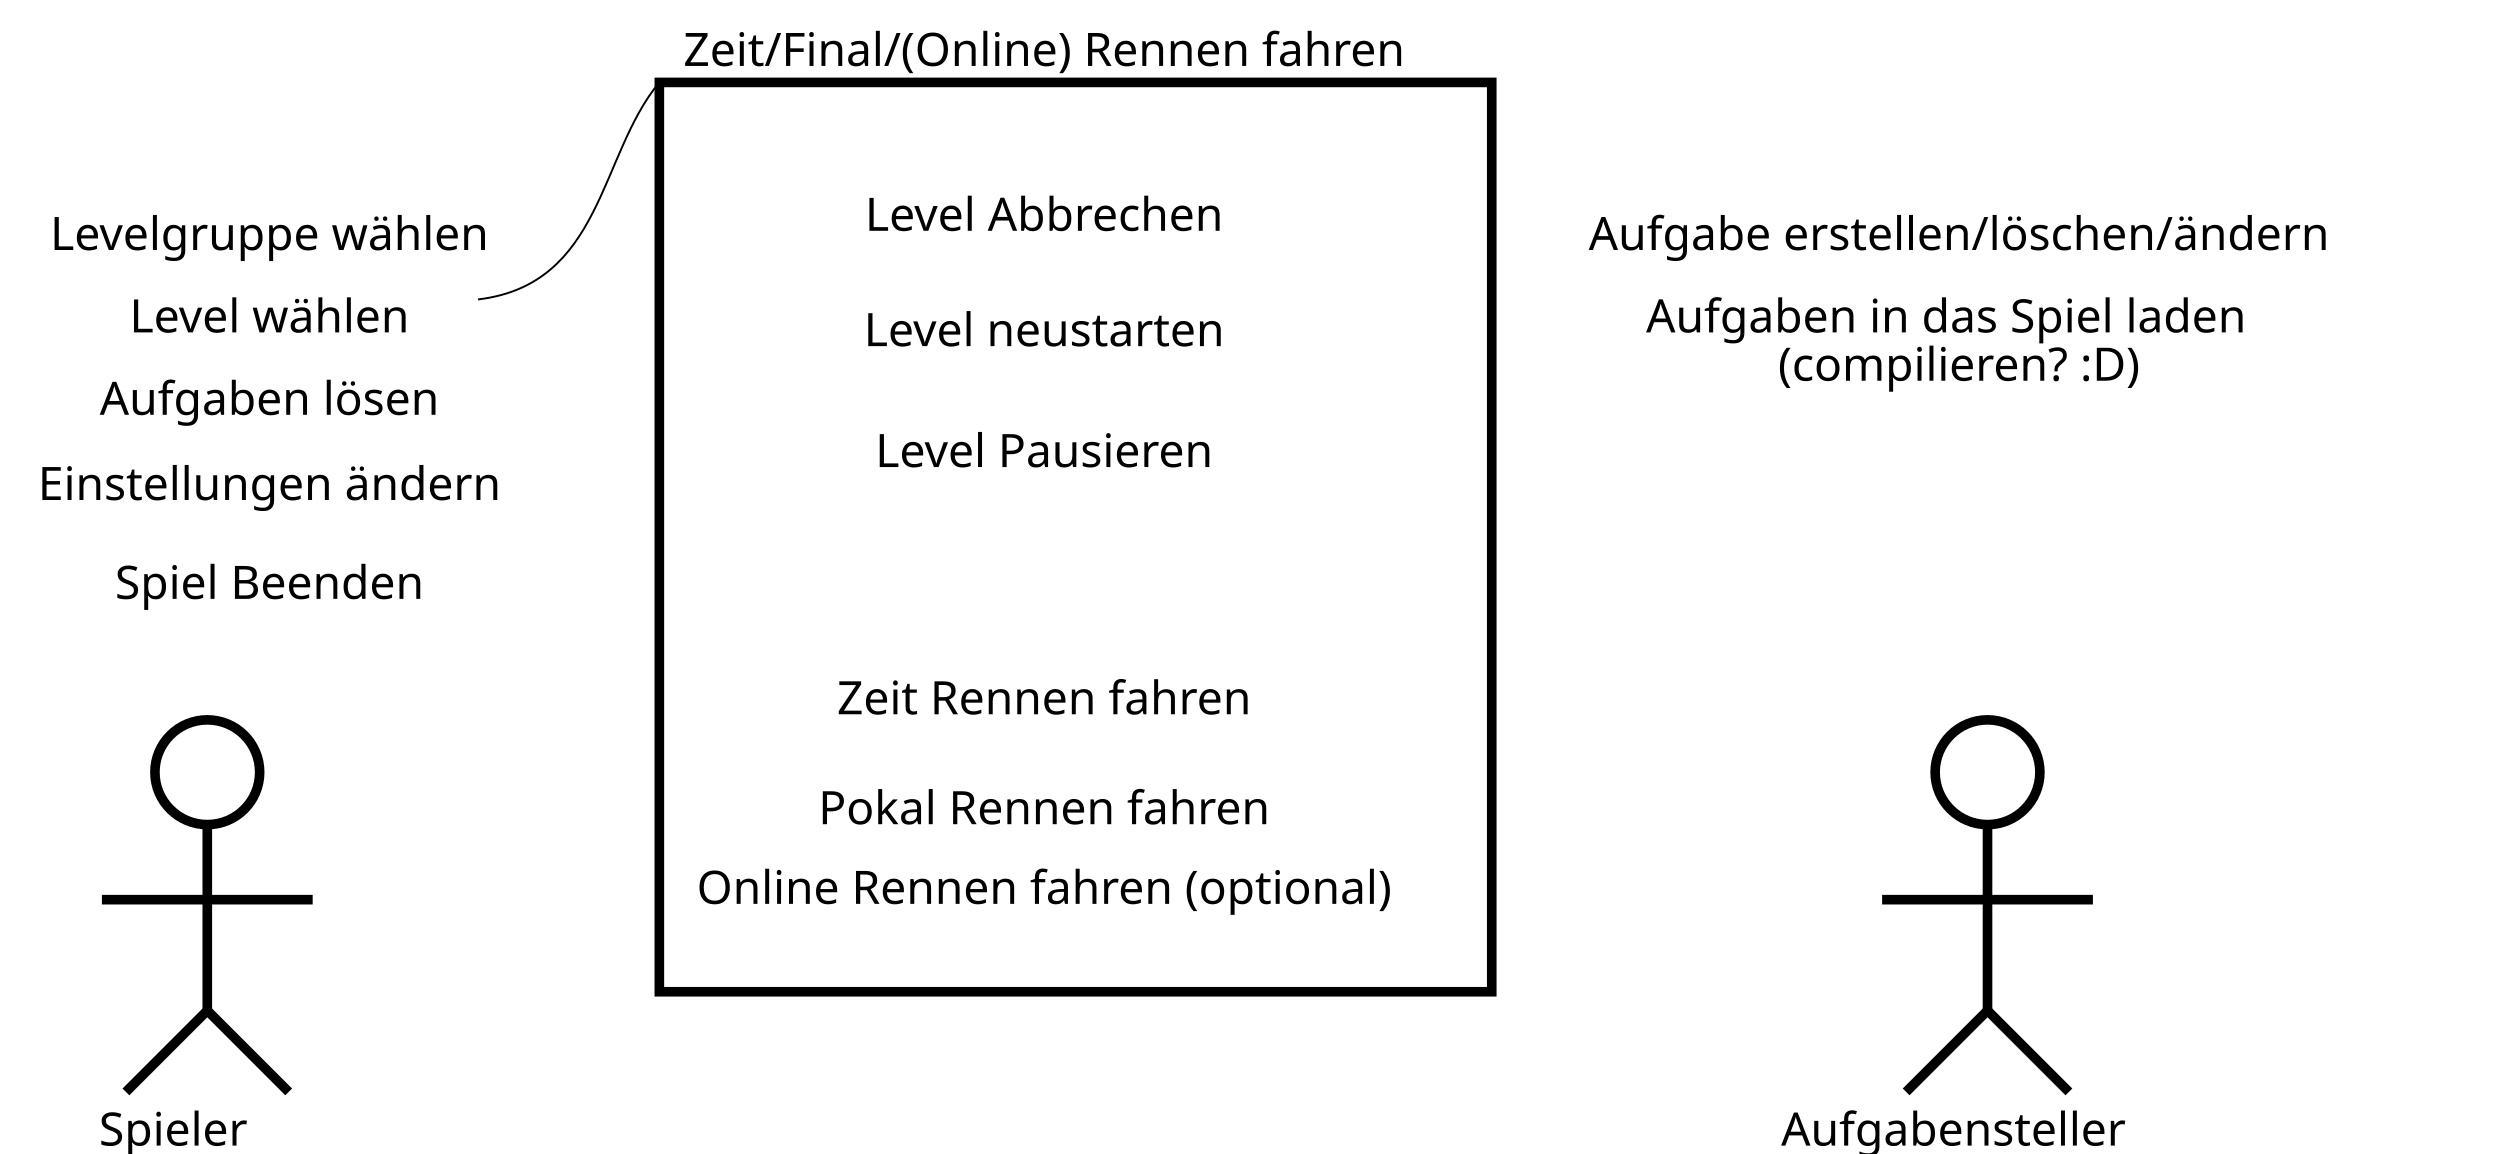
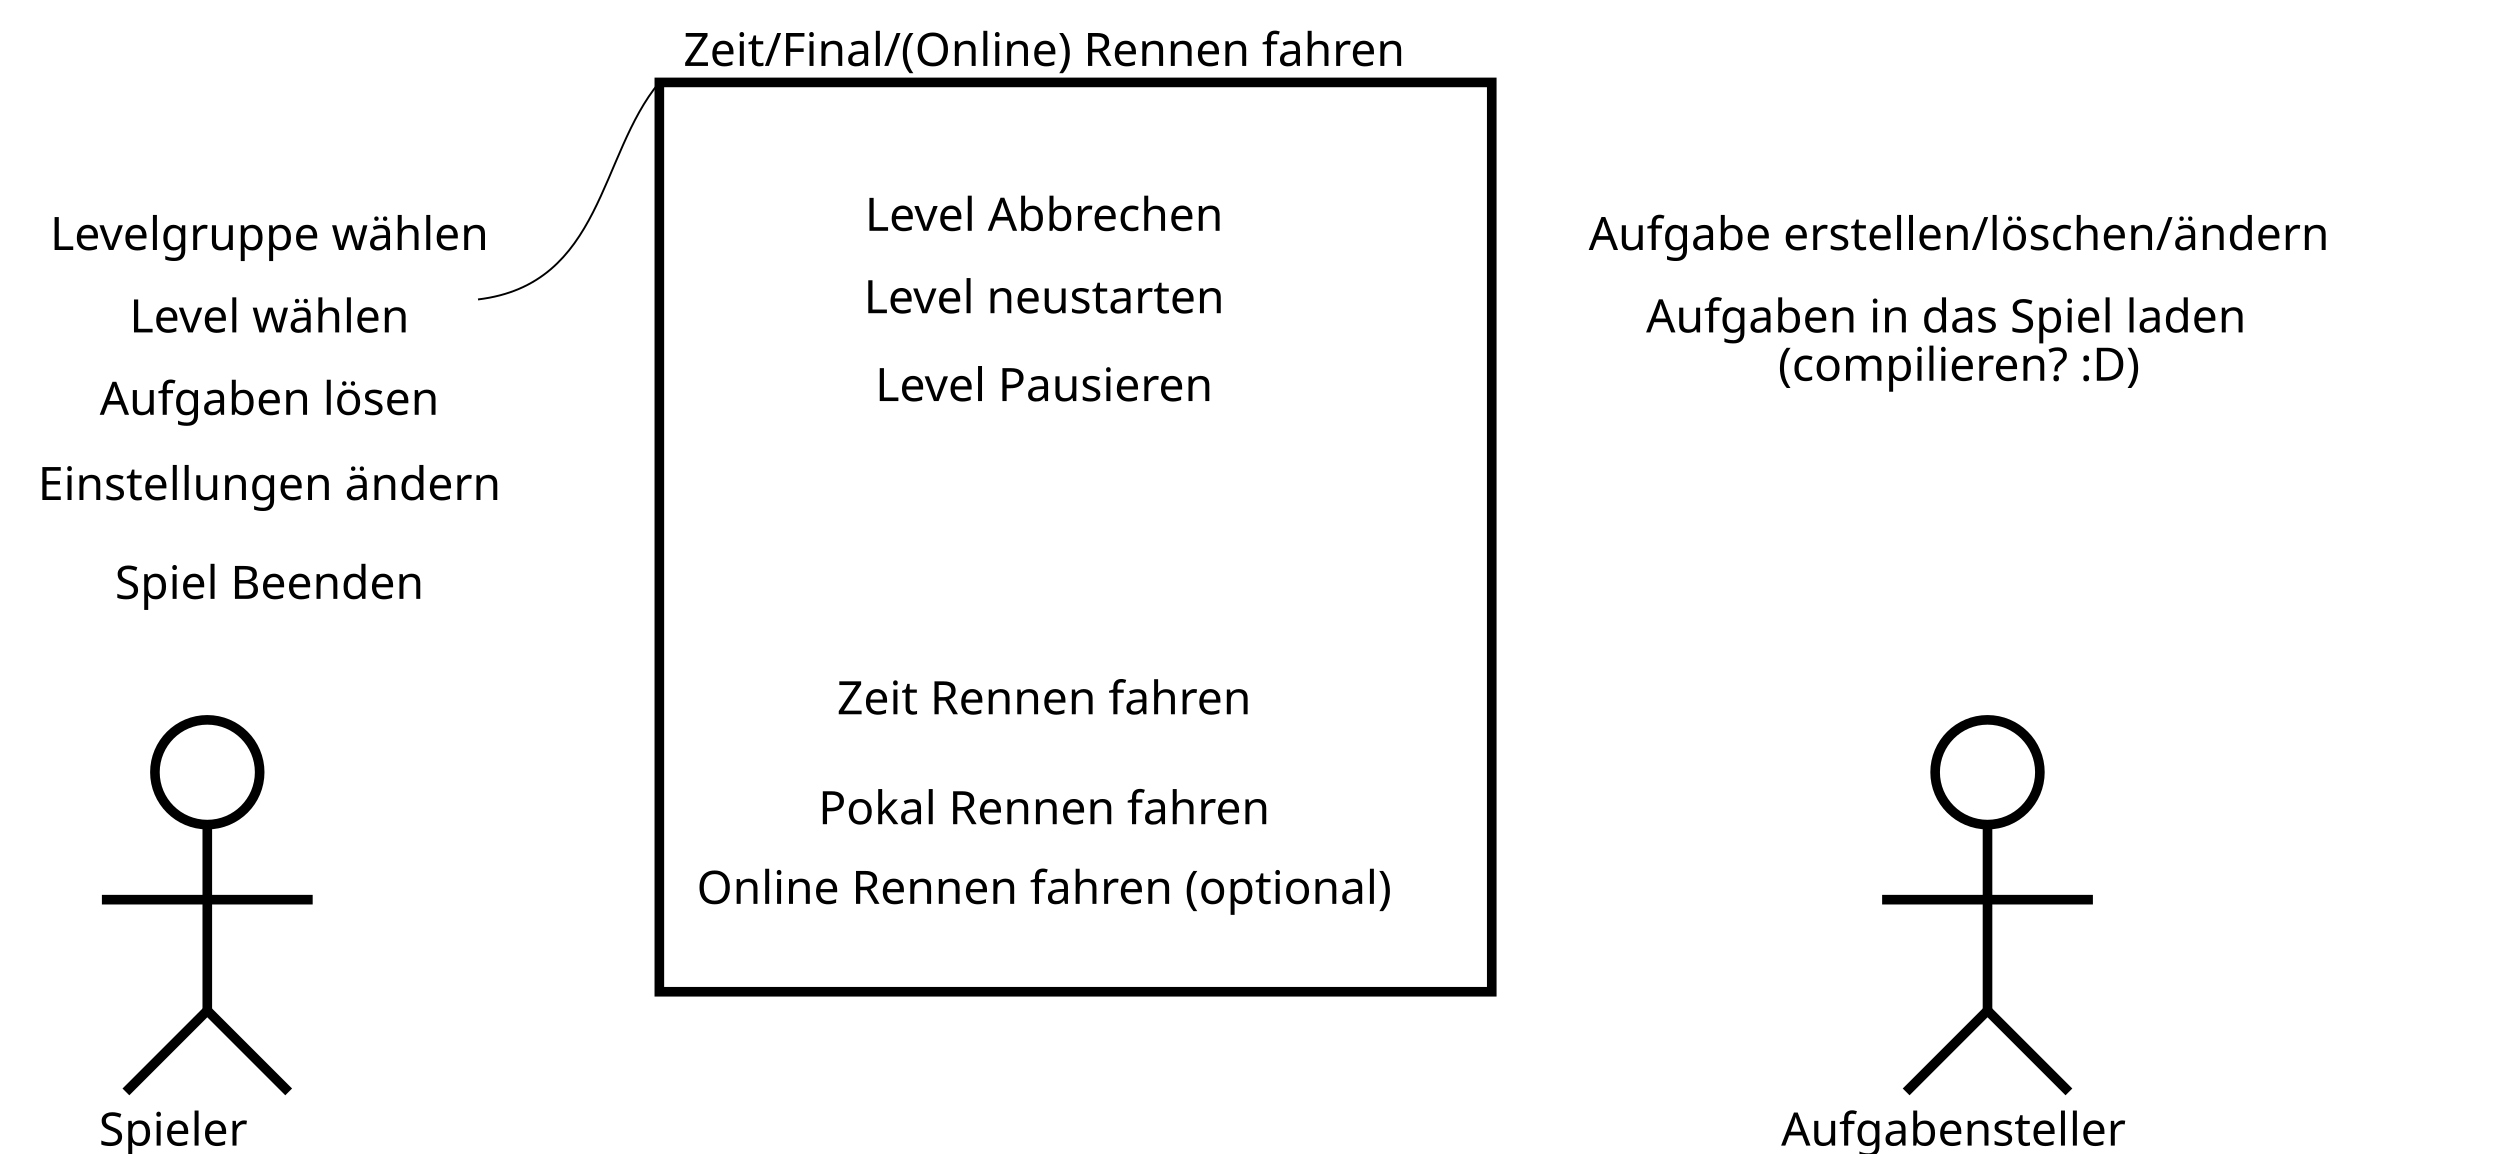
<svg xmlns="http://www.w3.org/2000/svg" width="1300" height="600" viewBox="0 0 343.958 158.75" version="1.1" id="svg8">
  <defs id="defs2" />
  <g id="layer1" transform="translate(0,-138.25)">
    <g id="g4555" transform="translate(-1.889881,35.15179)">
      <circle r="7.206" cy="209.345" cx="30.41" id="path4487" style="opacity:1;fill:none;fill-opacity:1;fill-rule:nonzero;stroke:#000000;stroke-width:1.323;stroke-linecap:square;stroke-linejoin:miter;stroke-miterlimit:4;stroke-dasharray:none;stroke-dashoffset:0;stroke-opacity:1" />
      <path id="path4497" d="M 44.909,226.878 H 15.91" style="fill:none;fill-rule:evenodd;stroke:#000000;stroke-width:1.323;stroke-linecap:butt;stroke-linejoin:miter;stroke-miterlimit:4;stroke-dasharray:none;stroke-opacity:1" />
      <path style="fill:none;fill-rule:evenodd;stroke:#000000;stroke-width:1.323;stroke-linecap:butt;stroke-linejoin:miter;stroke-miterlimit:4;stroke-dasharray:none;stroke-opacity:1" d="m 30.41,216.084 v 26.758" id="path4499" />
      <path style="fill:none;fill-rule:evenodd;stroke:#000000;stroke-width:1.323;stroke-linecap:butt;stroke-linejoin:miter;stroke-miterlimit:4;stroke-dasharray:none;stroke-opacity:1" d="m 19.212,253.327 11.198,-11.198 11.198,11.198" id="path4503" />
    </g>
    <text xml:space="preserve" style="font-style:normal;font-variant:normal;font-weight:normal;font-stretch:normal;font-size:6.35px;line-height:6.615px;font-family:Arial;-inkscape-font-specification:Arial;text-align:center;text-anchor:middle;opacity:1;fill:#000000;fill-opacity:1;fill-rule:nonzero;stroke:none;stroke-width:1.323;stroke-linecap:square;stroke-linejoin:miter;stroke-miterlimit:4;stroke-dasharray:none;stroke-dashoffset:0;stroke-opacity:1" x="41.483" y="183.985" id="text4511">
      <tspan id="tspan4509" x="41.483" y="183.985" style="font-style:normal;font-variant:normal;font-weight:normal;font-stretch:normal;font-size:6.35px;font-family:'Arial Black';-inkscape-font-specification:'Arial Black, ';fill:#000000;fill-opacity:1;stroke:none;stroke-width:1.323">Level wählen</tspan>
    </text>
    <text id="text4515" y="207.042" x="41.483" style="font-style:normal;font-variant:normal;font-weight:normal;font-stretch:normal;font-size:6.35px;line-height:6.615px;font-family:Arial;-inkscape-font-specification:Arial;text-align:center;text-anchor:middle;opacity:1;fill:#000000;fill-opacity:1;fill-rule:nonzero;stroke:none;stroke-width:1.323;stroke-linecap:square;stroke-linejoin:miter;stroke-miterlimit:4;stroke-dasharray:none;stroke-dashoffset:0;stroke-opacity:1" xml:space="preserve">
      <tspan style="font-style:normal;font-variant:normal;font-weight:normal;font-stretch:normal;font-size:6.35px;font-family:'Arial Black';-inkscape-font-specification:'Arial Black, ';fill:#000000;fill-opacity:1;stroke:none;stroke-width:1.323" y="207.042" x="41.483" id="tspan4513">Einstellungen ändern</tspan>
    </text>
    <text id="text4519" y="220.649" x="41.483" style="font-style:normal;font-variant:normal;font-weight:normal;font-stretch:normal;font-size:6.35px;line-height:6.615px;font-family:Arial;-inkscape-font-specification:Arial;text-align:center;text-anchor:middle;opacity:1;fill:#000000;fill-opacity:1;fill-rule:nonzero;stroke:none;stroke-width:1.323;stroke-linecap:square;stroke-linejoin:miter;stroke-miterlimit:4;stroke-dasharray:none;stroke-dashoffset:0;stroke-opacity:1" xml:space="preserve">
      <tspan style="font-style:normal;font-variant:normal;font-weight:normal;font-stretch:normal;font-size:6.35px;font-family:'Arial Black';-inkscape-font-specification:'Arial Black, ';fill:#000000;fill-opacity:1;stroke:none;stroke-width:1.323" y="220.649" x="41.483" id="tspan4517">Spiel Beenden</tspan>
    </text>
    <rect style="opacity:1;fill:none;fill-opacity:1;fill-rule:nonzero;stroke:#000000;stroke-width:1.323;stroke-linecap:square;stroke-linejoin:miter;stroke-miterlimit:4;stroke-dasharray:none;stroke-dashoffset:0;stroke-opacity:1" id="rect4525" width="114.527" height="125.11" x="90.714" y="149.589" />
    <text id="text4529" y="170" x="148.072" style="font-style:normal;font-variant:normal;font-weight:normal;font-stretch:normal;font-size:6.35px;line-height:6.615px;font-family:Arial;-inkscape-font-specification:Arial;text-align:center;text-anchor:middle;opacity:1;fill:#000000;fill-opacity:1;fill-rule:nonzero;stroke:none;stroke-width:1.323;stroke-linecap:square;stroke-linejoin:miter;stroke-miterlimit:4;stroke-dasharray:none;stroke-dashoffset:0;stroke-opacity:1" xml:space="preserve">
      <tspan style="font-style:normal;font-variant:normal;font-weight:normal;font-stretch:normal;font-size:6.35px;font-family:'Arial Black';-inkscape-font-specification:'Arial Black, ';fill:#000000;fill-opacity:1;stroke:none;stroke-width:1.323" y="170" x="148.072" id="tspan4527">Level Abbrechen</tspan>
    </text>
-     <text xml:space="preserve" style="font-style:normal;font-variant:normal;font-weight:normal;font-stretch:normal;font-size:6.35px;line-height:6.615px;font-family:Arial;-inkscape-font-specification:Arial;text-align:center;text-anchor:middle;opacity:1;fill:#000000;fill-opacity:1;fill-rule:nonzero;stroke:none;stroke-width:1.323;stroke-linecap:square;stroke-linejoin:miter;stroke-miterlimit:4;stroke-dasharray:none;stroke-dashoffset:0;stroke-opacity:1" x="148.072" y="202.506" id="text4533">
-       <tspan id="tspan4531" x="148.072" y="202.506" style="font-style:normal;font-variant:normal;font-weight:normal;font-stretch:normal;font-size:6.35px;font-family:'Arial Black';-inkscape-font-specification:'Arial Black, ';fill:#000000;fill-opacity:1;stroke:none;stroke-width:1.323">Level Pausieren</tspan>
+     <text xml:space="preserve" style="font-style:normal;font-variant:normal;font-weight:normal;font-stretch:normal;font-size:6.35px;line-height:6.615px;font-family:Arial;-inkscape-font-specification:Arial;text-align:center;text-anchor:middle;opacity:1;fill:#000000;fill-opacity:1;fill-rule:nonzero;stroke:none;stroke-width:1.323;stroke-linecap:square;stroke-linejoin:miter;stroke-miterlimit:4;stroke-dasharray:none;stroke-dashoffset:0;stroke-opacity:1" x="148.072" y="193.434" id="text4533">
+       <tspan id="tspan4531" x="148.072" y="193.434" style="font-style:normal;font-variant:normal;font-weight:normal;font-stretch:normal;font-size:6.35px;font-family:'Arial Black';-inkscape-font-specification:'Arial Black, ';fill:#000000;fill-opacity:1;stroke:none;stroke-width:1.323">Level Pausieren</tspan>
    </text>
-     <text xml:space="preserve" style="font-style:normal;font-variant:normal;font-weight:normal;font-stretch:normal;font-size:6.35px;line-height:6.615px;font-family:Arial;-inkscape-font-specification:Arial;text-align:center;text-anchor:middle;opacity:1;fill:#000000;fill-opacity:1;fill-rule:nonzero;stroke:none;stroke-width:1.323;stroke-linecap:square;stroke-linejoin:miter;stroke-miterlimit:4;stroke-dasharray:none;stroke-dashoffset:0;stroke-opacity:1" x="148.072" y="185.875" id="text4537">
-       <tspan id="tspan4535" x="148.072" y="185.875" style="font-style:normal;font-variant:normal;font-weight:normal;font-stretch:normal;font-size:6.35px;font-family:'Arial Black';-inkscape-font-specification:'Arial Black, ';fill:#000000;fill-opacity:1;stroke:none;stroke-width:1.323">Level neustarten</tspan>
+     <text xml:space="preserve" style="font-style:normal;font-variant:normal;font-weight:normal;font-stretch:normal;font-size:6.35px;line-height:6.615px;font-family:Arial;-inkscape-font-specification:Arial;text-align:center;text-anchor:middle;opacity:1;fill:#000000;fill-opacity:1;fill-rule:nonzero;stroke:none;stroke-width:1.323;stroke-linecap:square;stroke-linejoin:miter;stroke-miterlimit:4;stroke-dasharray:none;stroke-dashoffset:0;stroke-opacity:1" x="148.072" y="181.339" id="text4537">
+       <tspan id="tspan4535" x="148.072" y="181.339" style="font-style:normal;font-variant:normal;font-weight:normal;font-stretch:normal;font-size:6.35px;font-family:'Arial Black';-inkscape-font-specification:'Arial Black, ';fill:#000000;fill-opacity:1;stroke:none;stroke-width:1.323">Level neustarten</tspan>
    </text>
    <text id="text4541" y="236.524" x="148.072" style="font-style:normal;font-variant:normal;font-weight:normal;font-stretch:normal;font-size:6.35px;line-height:6.615px;font-family:Arial;-inkscape-font-specification:Arial;text-align:center;text-anchor:middle;opacity:1;fill:#000000;fill-opacity:1;fill-rule:nonzero;stroke:none;stroke-width:1.323;stroke-linecap:square;stroke-linejoin:miter;stroke-miterlimit:4;stroke-dasharray:none;stroke-dashoffset:0;stroke-opacity:1" xml:space="preserve">
      <tspan style="font-style:normal;font-variant:normal;font-weight:normal;font-stretch:normal;font-size:6.35px;font-family:'Arial Black';-inkscape-font-specification:'Arial Black, ';fill:#000000;fill-opacity:1;stroke:none;stroke-width:1.323" y="236.524" x="148.072" id="tspan4539">Zeit Rennen fahren</tspan>
    </text>
    <text xml:space="preserve" style="font-style:normal;font-variant:normal;font-weight:normal;font-stretch:normal;font-size:6.35px;line-height:6.615px;font-family:Arial;-inkscape-font-specification:Arial;text-align:center;text-anchor:middle;opacity:1;fill:#000000;fill-opacity:1;fill-rule:nonzero;stroke:none;stroke-width:1.323;stroke-linecap:square;stroke-linejoin:miter;stroke-miterlimit:4;stroke-dasharray:none;stroke-dashoffset:0;stroke-opacity:1" x="148.072" y="251.643" id="text4545">
      <tspan id="tspan4543" x="148.072" y="251.643" style="font-style:normal;font-variant:normal;font-weight:normal;font-stretch:normal;font-size:6.35px;font-family:'Arial Black';-inkscape-font-specification:'Arial Black, ';fill:#000000;fill-opacity:1;stroke:none;stroke-width:1.323">Pokal Rennen fahren</tspan>
    </text>
    <text id="text4549" y="262.604" x="148.072" style="font-style:normal;font-variant:normal;font-weight:normal;font-stretch:normal;font-size:6.35px;line-height:6.615px;font-family:Arial;-inkscape-font-specification:Arial;text-align:center;text-anchor:middle;opacity:1;fill:#000000;fill-opacity:1;fill-rule:nonzero;stroke:none;stroke-width:1.323;stroke-linecap:square;stroke-linejoin:miter;stroke-miterlimit:4;stroke-dasharray:none;stroke-dashoffset:0;stroke-opacity:1" xml:space="preserve">
      <tspan style="font-style:normal;font-variant:normal;font-weight:normal;font-stretch:normal;font-size:6.35px;font-family:'Arial Black';-inkscape-font-specification:'Arial Black, ';fill:#000000;fill-opacity:1;stroke:none;stroke-width:1.323" y="262.604" x="148.072" id="tspan4547">Online Rennen fahren (optional)</tspan>
    </text>
    <text xml:space="preserve" style="font-style:normal;font-variant:normal;font-weight:normal;font-stretch:normal;font-size:6.35px;line-height:6.615px;font-family:Arial;-inkscape-font-specification:Arial;text-align:center;text-anchor:middle;opacity:1;fill:#000000;fill-opacity:1;fill-rule:nonzero;stroke:none;stroke-width:1.323;stroke-linecap:square;stroke-linejoin:miter;stroke-miterlimit:4;stroke-dasharray:none;stroke-dashoffset:0;stroke-opacity:1" x="148.072" y="147.321" id="text4578">
      <tspan id="tspan4576" x="148.072" y="147.321" style="font-style:normal;font-variant:normal;font-weight:normal;font-stretch:normal;font-size:6.35px;font-family:'Arial Black';-inkscape-font-specification:'Arial Black, ';fill:#000000;fill-opacity:1;stroke:none;stroke-width:1.323">Zeit/Final/(Online) Rennen fahren</tspan>
    </text>
    <path style="fill:none;fill-rule:evenodd;stroke:#000000;stroke-width:0.265px;stroke-linecap:butt;stroke-linejoin:miter;stroke-opacity:1" d="m 65.768,179.449 c 17.192,-2.063 16.647,-19.892 24.946,-29.86" id="path4580" />
    <text id="text4584" y="172.646" x="41.483" style="font-style:normal;font-variant:normal;font-weight:normal;font-stretch:normal;font-size:6.35px;line-height:6.615px;font-family:Arial;-inkscape-font-specification:Arial;text-align:center;text-anchor:middle;opacity:1;fill:#000000;fill-opacity:1;fill-rule:nonzero;stroke:none;stroke-width:1.323;stroke-linecap:square;stroke-linejoin:miter;stroke-miterlimit:4;stroke-dasharray:none;stroke-dashoffset:0;stroke-opacity:1" xml:space="preserve">
      <tspan style="font-style:normal;font-variant:normal;font-weight:normal;font-stretch:normal;font-size:6.35px;font-family:'Arial Black';-inkscape-font-specification:'Arial Black, ';fill:#000000;fill-opacity:1;stroke:none;stroke-width:1.323" y="172.646" x="41.483" id="tspan4582">Levelgruppe wählen</tspan>
    </text>
    <g transform="translate(236.9911,35.15179)" id="g4523">
      <circle style="opacity:1;fill:none;fill-opacity:1;fill-rule:nonzero;stroke:#000000;stroke-width:1.323;stroke-linecap:square;stroke-linejoin:miter;stroke-miterlimit:4;stroke-dasharray:none;stroke-dashoffset:0;stroke-opacity:1" id="circle4515" cx="36.457" cy="209.345" r="7.206" />
      <path style="fill:none;fill-rule:evenodd;stroke:#000000;stroke-width:1.323;stroke-linecap:butt;stroke-linejoin:miter;stroke-miterlimit:4;stroke-dasharray:none;stroke-opacity:1" d="M 50.957,226.878 H 21.958" id="path4517" />
      <path id="path4519" d="m 36.457,216.084 v 26.758" style="fill:none;fill-rule:evenodd;stroke:#000000;stroke-width:1.323;stroke-linecap:butt;stroke-linejoin:miter;stroke-miterlimit:4;stroke-dasharray:none;stroke-opacity:1" />
      <path id="path4521" d="m 25.26,253.327 11.198,-11.198 11.198,11.198" style="fill:none;fill-rule:evenodd;stroke:#000000;stroke-width:1.323;stroke-linecap:butt;stroke-linejoin:miter;stroke-miterlimit:4;stroke-dasharray:none;stroke-opacity:1" />
    </g>
    <text id="text4527" y="295.866" x="27.97" style="font-style:normal;font-variant:normal;font-weight:normal;font-stretch:normal;font-size:6.35px;line-height:6.615px;font-family:'Arial Black';-inkscape-font-specification:'Arial Black, ';text-align:center;text-anchor:middle;opacity:1;fill:#000000;fill-opacity:1;fill-rule:nonzero;stroke:none;stroke-width:1.323;stroke-linecap:square;stroke-linejoin:miter;stroke-miterlimit:4;stroke-dasharray:none;stroke-dashoffset:0;stroke-opacity:1" xml:space="preserve">
      <tspan style="fill:#000000;fill-opacity:1;stroke:none;stroke-width:1.323" y="295.866" x="27.97" id="tspan4525">Spieler</tspan>
    </text>
    <text xml:space="preserve" style="font-style:normal;font-variant:normal;font-weight:normal;font-stretch:normal;font-size:6.35px;line-height:6.615px;font-family:'Arial Black';-inkscape-font-specification:'Arial Black, ';text-align:center;text-anchor:middle;opacity:1;fill:#000000;fill-opacity:1;fill-rule:nonzero;stroke:none;stroke-width:1.323;stroke-linecap:square;stroke-linejoin:miter;stroke-miterlimit:4;stroke-dasharray:none;stroke-dashoffset:0;stroke-opacity:1" x="272.899" y="295.866" id="text4531">
      <tspan id="tspan4529" x="272.899" y="295.866" style="fill:#000000;fill-opacity:1;stroke:none;stroke-width:1.323">Aufgabensteller</tspan>
    </text>
    <text id="text4535" y="195.324" x="41.483" style="font-style:normal;font-variant:normal;font-weight:normal;font-stretch:normal;font-size:6.35px;line-height:6.615px;font-family:Arial;-inkscape-font-specification:Arial;text-align:center;text-anchor:middle;opacity:1;fill:#000000;fill-opacity:1;fill-rule:nonzero;stroke:none;stroke-width:1.323;stroke-linecap:square;stroke-linejoin:miter;stroke-miterlimit:4;stroke-dasharray:none;stroke-dashoffset:0;stroke-opacity:1" xml:space="preserve">
      <tspan style="font-style:normal;font-variant:normal;font-weight:normal;font-stretch:normal;font-size:6.35px;font-family:'Arial Black';-inkscape-font-specification:'Arial Black, ';fill:#000000;fill-opacity:1;stroke:none;stroke-width:1.323" y="195.324" x="41.483" id="tspan4533">Aufgaben lösen</tspan>
    </text>
    <text id="text4539" y="183.985" x="273.938" style="font-style:normal;font-variant:normal;font-weight:normal;font-stretch:normal;font-size:6.35px;line-height:6.615px;font-family:Arial;-inkscape-font-specification:Arial;text-align:center;text-anchor:middle;opacity:1;fill:#000000;fill-opacity:1;fill-rule:nonzero;stroke:none;stroke-width:1.323;stroke-linecap:square;stroke-linejoin:miter;stroke-miterlimit:4;stroke-dasharray:none;stroke-dashoffset:0;stroke-opacity:1" xml:space="preserve">
      <tspan style="font-style:normal;font-variant:normal;font-weight:normal;font-stretch:normal;font-size:6.35px;font-family:'Arial Black';-inkscape-font-specification:'Arial Black, ';fill:#000000;fill-opacity:1;stroke:none;stroke-width:1.323" y="183.985" x="273.938" id="tspan4537">Aufgaben in das Spiel laden</tspan>
      <tspan style="font-style:normal;font-variant:normal;font-weight:normal;font-stretch:normal;font-size:6.35px;font-family:'Arial Black';-inkscape-font-specification:'Arial Black, ';fill:#000000;fill-opacity:1;stroke:none;stroke-width:1.323" y="190.626" x="273.938" id="tspan4545">(compilieren? :D)</tspan>
    </text>
    <text xml:space="preserve" style="font-style:normal;font-variant:normal;font-weight:normal;font-stretch:normal;font-size:6.35px;line-height:6.615px;font-family:Arial;-inkscape-font-specification:Arial;text-align:center;text-anchor:middle;opacity:1;fill:#000000;fill-opacity:1;fill-rule:nonzero;stroke:none;stroke-width:1.323;stroke-linecap:square;stroke-linejoin:miter;stroke-miterlimit:4;stroke-dasharray:none;stroke-dashoffset:0;stroke-opacity:1" x="273.938" y="172.646" id="text4543">
      <tspan id="tspan4541" x="273.938" y="172.646" style="font-style:normal;font-variant:normal;font-weight:normal;font-stretch:normal;font-size:6.35px;font-family:'Arial Black';-inkscape-font-specification:'Arial Black, ';fill:#000000;fill-opacity:1;stroke:none;stroke-width:1.323">Aufgabe erstellen/löschen/ändern</tspan>
    </text>
  </g>
</svg>
